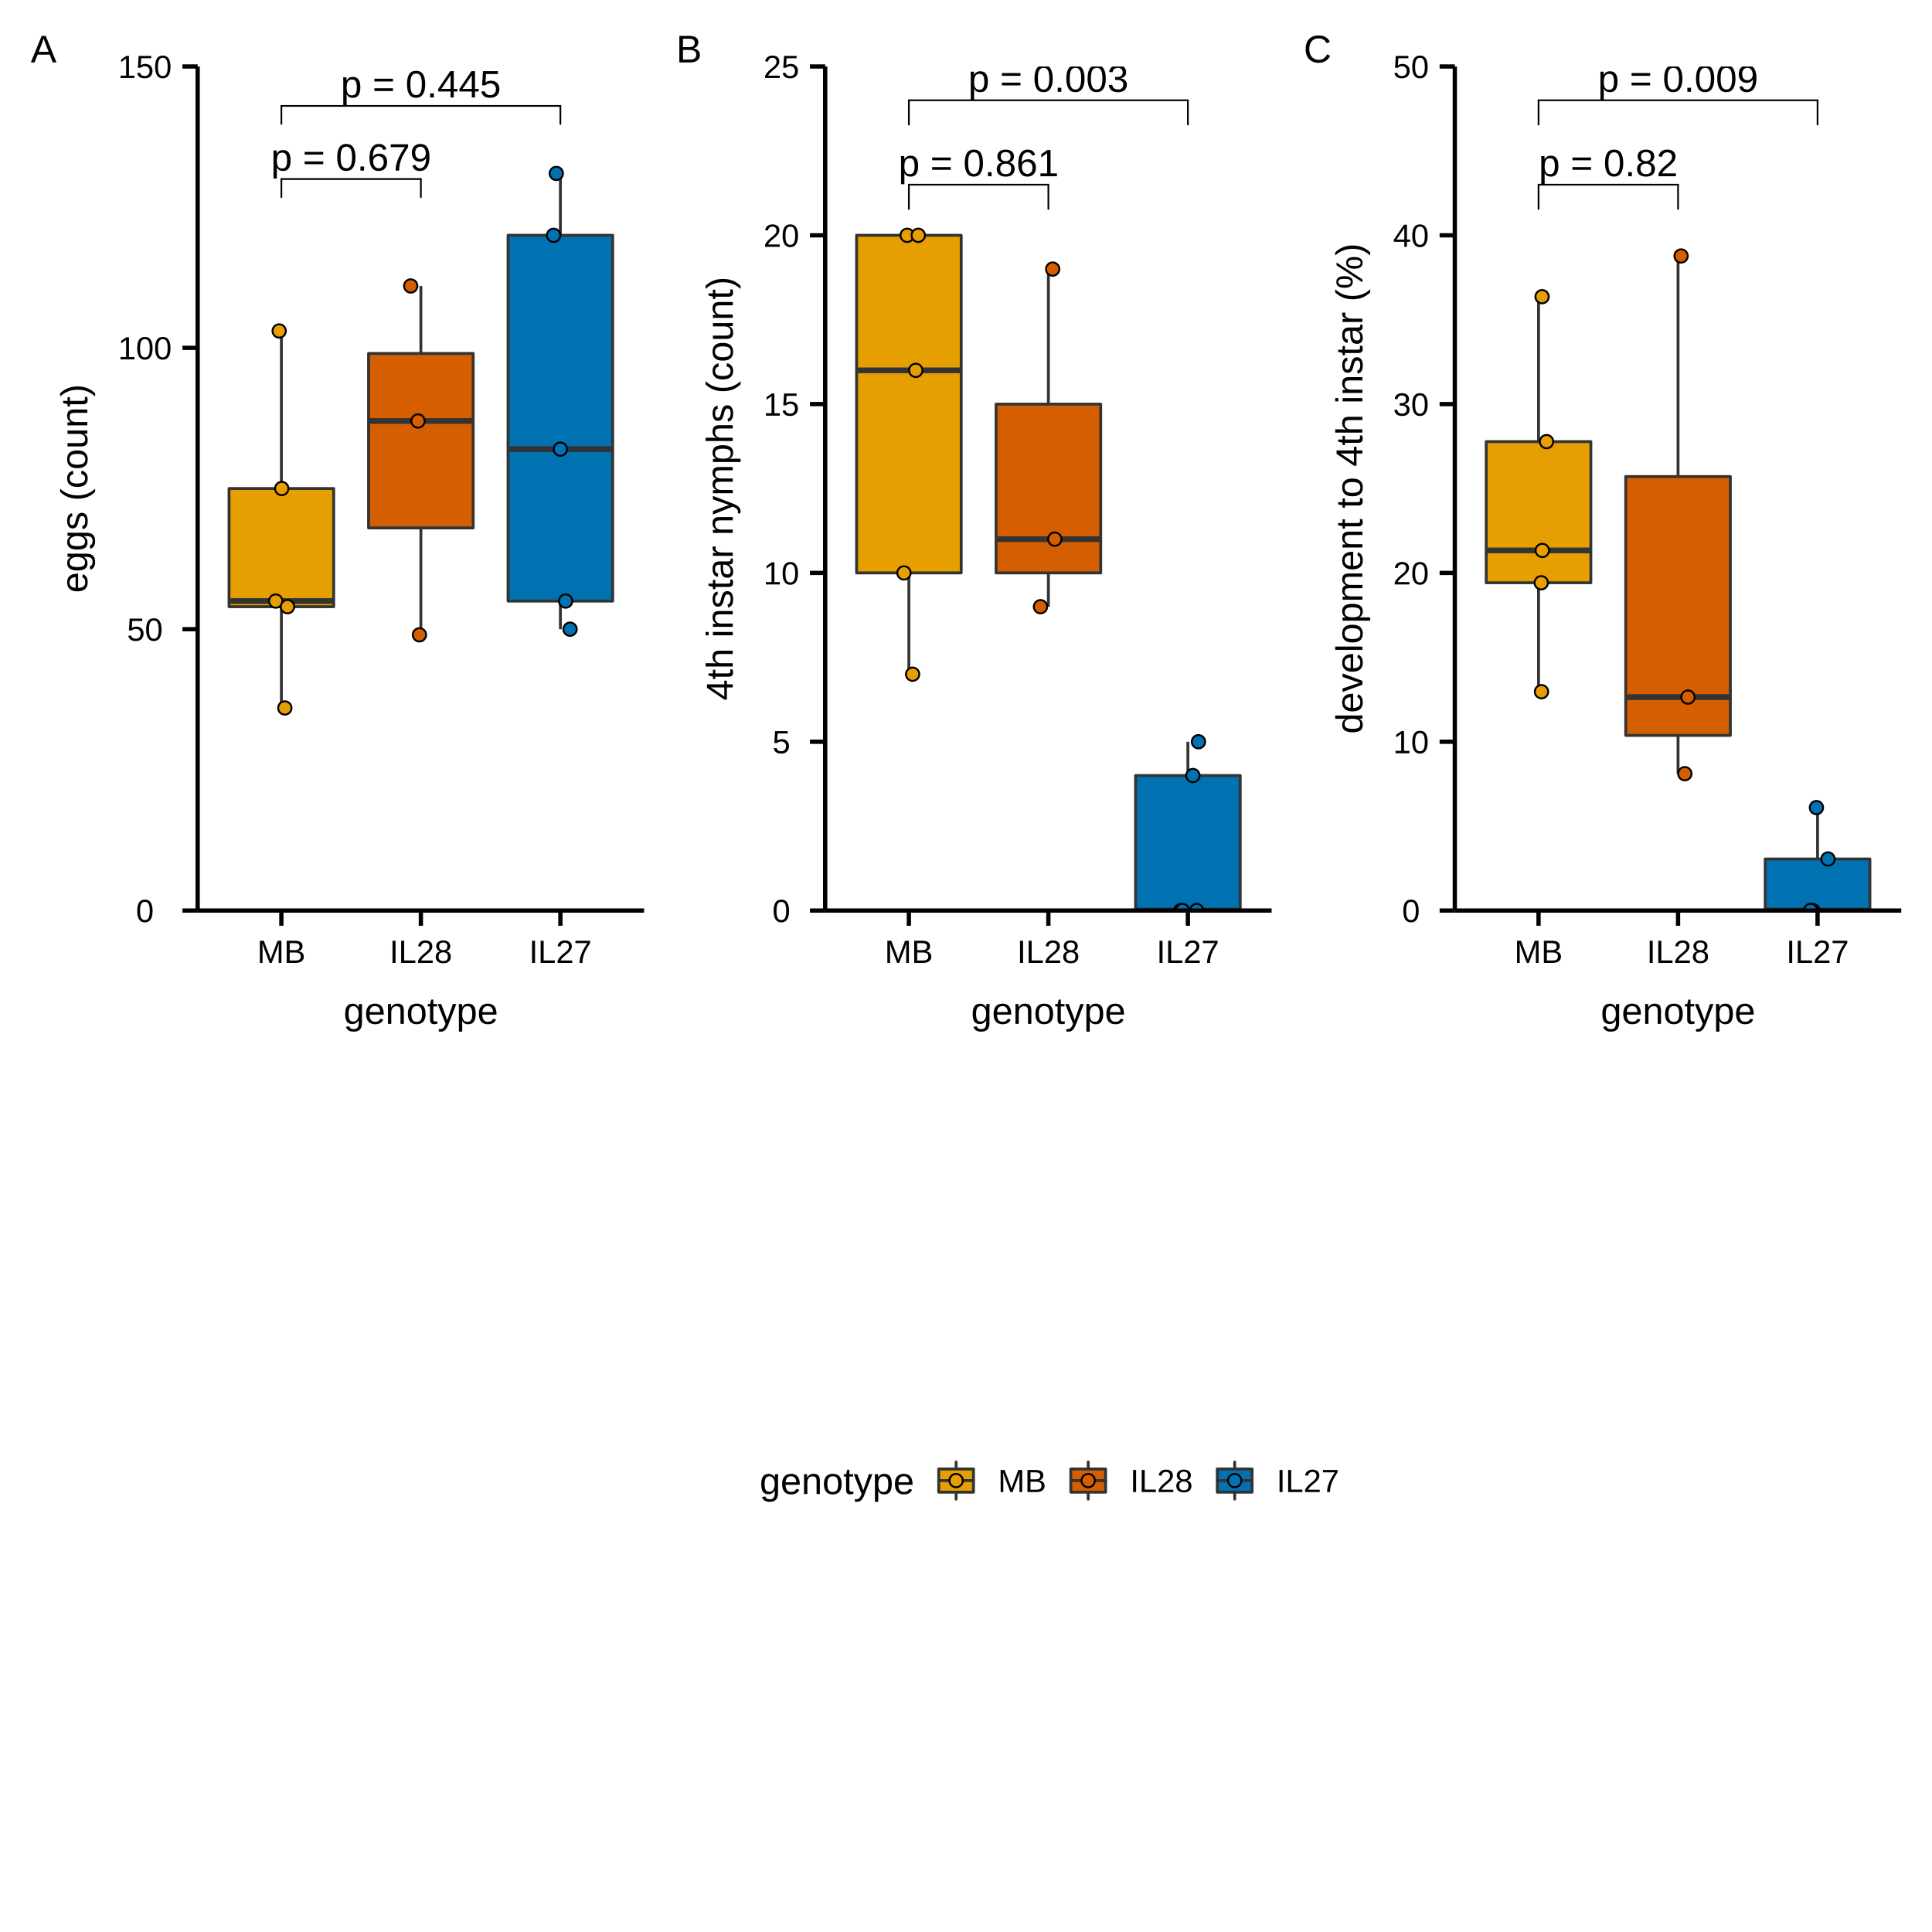
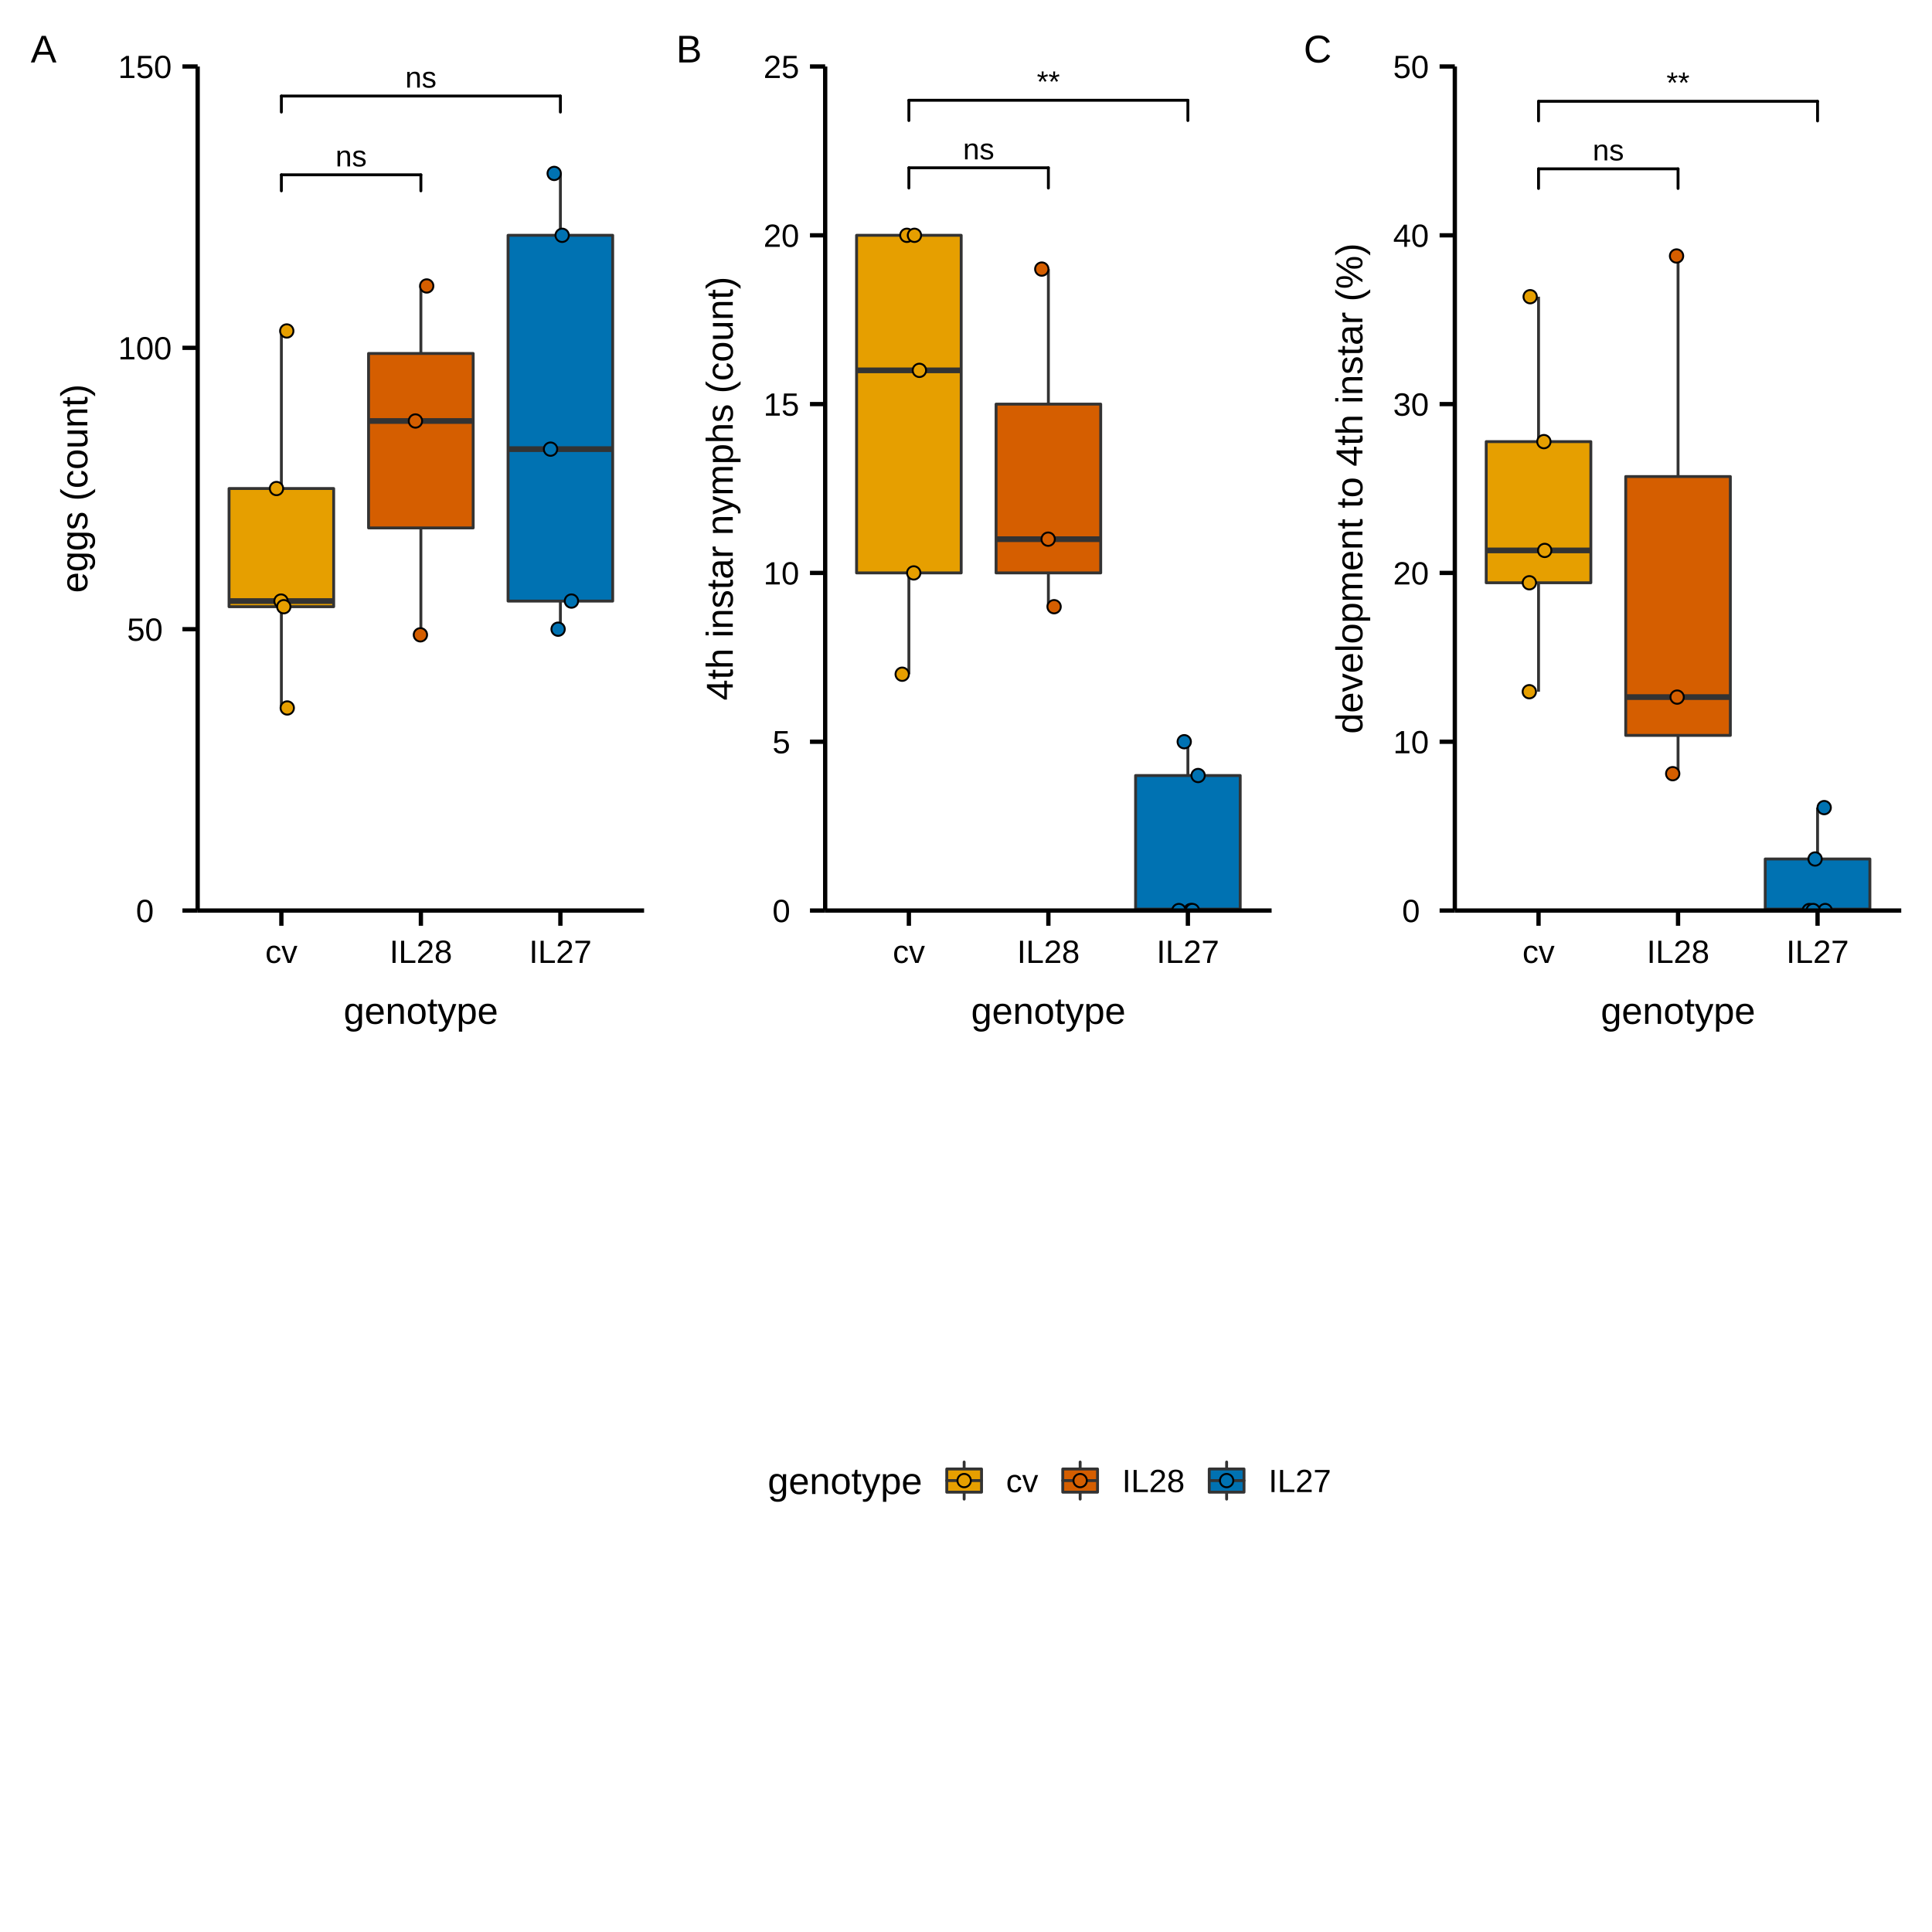
<svg xmlns="http://www.w3.org/2000/svg" class="svglite" width="720.00pt" height="720.00pt" viewBox="0 0 720.00 720.00">
  <defs>
    <style type="text/css">
    .svglite line, .svglite polyline, .svglite polygon, .svglite path, .svglite rect, .svglite circle {
      fill: none;
      stroke: #000000;
      stroke-linecap: round;
      stroke-linejoin: round;
      stroke-miterlimit: 10.00;
    }
    .svglite text {
      white-space: pre;
    }
  </style>
  </defs>
  <rect width="100%" height="100%" style="stroke: none; fill: #FFFFFF;" />
  <defs>
    <clipPath id="cpMC4wMHw3MjAuMDB8MC4wMHw3MjAuMDA=">
      <rect x="0.00" y="0.00" width="720.00" height="720.00" />
    </clipPath>
  </defs>
  <g clip-path="url(#cpMC4wMHw3MjAuMDB8MC4wMHw3MjAuMDA=)">
    <rect x="0.00" y="0" width="720.00" height="720.00" style="stroke-width: 1.07; stroke: #FFFFFF; fill: #FFFFFF;" />
  </g>
  <defs>
    <clipPath id="cpNS40OHw3MTQuNTJ8Mzg5LjAxfDcxNC41Mg==">
      <rect x="5.48" y="389.01" width="709.04" height="325.51" />
    </clipPath>
  </defs>
  <g clip-path="url(#cpNS40OHw3MTQuNTJ8Mzg5LjAxfDcxNC41Mg==)">
    <rect x="5.48" y="389.01" width="709.04" height="325.51" style="stroke-width: 1.07; stroke: #FFFFFF; fill: #FFFFFF;" />
  </g>
  <g clip-path="url(#cpMC4wMHw3MjAuMDB8MC4wMHw3MjAuMDA=)">
</g>
  <defs>
    <clipPath id="cpNzMuNjZ8NzA4LjU0fDI0Ljc4fDMzOS4zMw==">
      <rect x="73.66" y="24.78" width="634.88" height="314.55" />
    </clipPath>
  </defs>
  <g clip-path="url(#cpNzMuNjZ8NzA4LjU0fDI0Ljc4fDMzOS4zMw==)">
</g>
  <g clip-path="url(#cpMC4wMHw3MjAuMDB8MC4wMHw3MjAuMDA=)">
</g>
  <defs>
    <clipPath id="cpNS40OHwyNDYuMDF8NS40OHwzODkuMDE=">
      <rect x="5.48" y="5.48" width="240.53" height="383.53" />
    </clipPath>
  </defs>
  <g clip-path="url(#cpNS40OHwyNDYuMDF8NS40OHwzODkuMDE=)">
    <rect x="5.48" y="5.48" width="240.53" height="383.53" style="stroke-width: 1.16; stroke: none;" />
  </g>
  <g clip-path="url(#cpMC4wMHw3MjAuMDB8MC4wMHw3MjAuMDA=)">
</g>
  <defs>
    <clipPath id="cpNzMuNjZ8MjQwLjAzfDI0Ljc4fDMzOS4zMw==">
      <rect x="73.66" y="24.78" width="166.37" height="314.55" />
    </clipPath>
  </defs>
  <g clip-path="url(#cpNzMuNjZ8MjQwLjAzfDI0Ljc4fDMzOS4zMw==)">
    <line x1="104.86" y1="182.06" x2="104.86" y2="123.34" style="stroke-width: 1.07; stroke: #333333; stroke-linecap: butt;" />
    <line x1="104.86" y1="226.10" x2="104.86" y2="263.84" style="stroke-width: 1.07; stroke: #333333; stroke-linecap: butt;" />
    <polygon points="85.36,182.06 85.36,226.10 124.35,226.10 124.35,182.06 85.36,182.06 " style="stroke-width: 1.07; stroke: #333333; fill: #E69F00;" />
    <line x1="85.36" y1="224.00" x2="124.35" y2="224.00" style="stroke-width: 2.13; stroke: #333333; stroke-linecap: butt;" />
    <line x1="156.85" y1="131.73" x2="156.85" y2="106.57" style="stroke-width: 1.07; stroke: #333333; stroke-linecap: butt;" />
    <line x1="156.85" y1="196.74" x2="156.85" y2="236.58" style="stroke-width: 1.07; stroke: #333333; stroke-linecap: butt;" />
    <polygon points="137.35,131.73 137.35,196.74 176.34,196.74 176.34,131.73 137.35,131.73 " style="stroke-width: 1.07; stroke: #333333; fill: #D55E00;" />
    <line x1="137.35" y1="156.89" x2="176.34" y2="156.89" style="stroke-width: 2.13; stroke: #333333; stroke-linecap: butt;" />
    <line x1="208.84" y1="87.69" x2="208.84" y2="64.63" style="stroke-width: 1.07; stroke: #333333; stroke-linecap: butt;" />
    <line x1="208.84" y1="224.00" x2="208.84" y2="234.48" style="stroke-width: 1.07; stroke: #333333; stroke-linecap: butt;" />
    <polygon points="189.34,87.69 189.34,224.00 228.33,224.00 228.33,87.69 189.34,87.69 " style="stroke-width: 1.07; stroke: #333333; fill: #0072B2;" />
    <line x1="189.34" y1="167.38" x2="228.33" y2="167.38" style="stroke-width: 2.13; stroke: #333333; stroke-linecap: butt;" />
-     <circle cx="206.30" cy="87.69" r="2.49" style="stroke-width: 0.71; fill: #0072B2;" />
-     <circle cx="208.83" cy="167.38" r="2.49" style="stroke-width: 0.71; fill: #0072B2;" />
-     <circle cx="210.79" cy="224.00" r="2.49" style="stroke-width: 0.71; fill: #0072B2;" />
-     <circle cx="207.32" cy="64.63" r="2.49" style="stroke-width: 0.71; fill: #0072B2;" />
-     <circle cx="212.44" cy="234.48" r="2.49" style="stroke-width: 0.71; fill: #0072B2;" />
-     <circle cx="155.78" cy="156.89" r="2.49" style="stroke-width: 0.71; fill: #D55E00;" />
-     <circle cx="153.06" cy="106.57" r="2.49" style="stroke-width: 0.71; fill: #D55E00;" />
-     <circle cx="156.31" cy="236.58" r="2.49" style="stroke-width: 0.71; fill: #D55E00;" />
-     <circle cx="105.00" cy="182.06" r="2.49" style="stroke-width: 0.71; fill: #E69F00;" />
-     <circle cx="106.15" cy="263.84" r="2.49" style="stroke-width: 0.71; fill: #E69F00;" />
-     <circle cx="102.76" cy="224.00" r="2.49" style="stroke-width: 0.71; fill: #E69F00;" />
-     <circle cx="104.04" cy="123.34" r="2.49" style="stroke-width: 0.71; fill: #E69F00;" />
-     <circle cx="107.15" cy="226.10" r="2.49" style="stroke-width: 0.71; fill: #E69F00;" />
-     <text x="130.85" y="63.58" text-anchor="middle" style="font-size: 14.23px; font-family: &quot;Arial&quot;;" textLength="59.69px" lengthAdjust="spacingAndGlyphs">p = 0.679</text>
-     <line x1="104.86" y1="73.46" x2="104.86" y2="66.72" style="stroke-width: 0.64;" />
-     <line x1="104.86" y1="66.72" x2="156.85" y2="66.72" style="stroke-width: 0.64;" />
-     <line x1="156.85" y1="66.72" x2="156.85" y2="73.46" style="stroke-width: 0.64;" />
-     <text x="156.85" y="36.32" text-anchor="middle" style="font-size: 14.23px; font-family: &quot;Arial&quot;;" textLength="59.69px" lengthAdjust="spacingAndGlyphs">p = 0.445</text>
-     <line x1="104.86" y1="46.19" x2="104.86" y2="39.46" style="stroke-width: 0.64;" />
-     <line x1="104.86" y1="39.46" x2="208.84" y2="39.46" style="stroke-width: 0.64;" />
-     <line x1="208.84" y1="39.46" x2="208.84" y2="46.19" style="stroke-width: 0.64;" />
+     <circle cx="209.50" cy="87.69" r="2.49" style="stroke-width: 0.71; fill: #0072B2;" />
+     <circle cx="205.17" cy="167.38" r="2.49" style="stroke-width: 0.71; fill: #0072B2;" />
+     <circle cx="212.96" cy="224.00" r="2.49" style="stroke-width: 0.71; fill: #0072B2;" />
+     <circle cx="206.53" cy="64.63" r="2.49" style="stroke-width: 0.71; fill: #0072B2;" />
+     <circle cx="207.99" cy="234.48" r="2.49" style="stroke-width: 0.71; fill: #0072B2;" />
+     <circle cx="154.82" cy="156.89" r="2.49" style="stroke-width: 0.71; fill: #D55E00;" />
+     <circle cx="159.02" cy="106.57" r="2.49" style="stroke-width: 0.71; fill: #D55E00;" />
+     <circle cx="156.67" cy="236.58" r="2.49" style="stroke-width: 0.71; fill: #D55E00;" />
+     <circle cx="103.04" cy="182.06" r="2.49" style="stroke-width: 0.71; fill: #E69F00;" />
+     <circle cx="107.05" cy="263.84" r="2.49" style="stroke-width: 0.71; fill: #E69F00;" />
+     <circle cx="104.73" cy="224.00" r="2.49" style="stroke-width: 0.71; fill: #E69F00;" />
+     <circle cx="106.87" cy="123.34" r="2.49" style="stroke-width: 0.71; fill: #E69F00;" />
+     <circle cx="105.76" cy="226.10" r="2.49" style="stroke-width: 0.71; fill: #E69F00;" />
+     <text x="156.85" y="32.65" text-anchor="middle" style="font-size: 11.04px; font-family: &quot;Arial&quot;;" textLength="11.65px" lengthAdjust="spacingAndGlyphs">ns</text>
+     <line x1="104.86" y1="41.77" x2="104.86" y2="35.79" style="stroke-width: 1.07;" />
+     <line x1="104.86" y1="35.79" x2="208.84" y2="35.79" style="stroke-width: 1.07;" />
+     <line x1="208.84" y1="35.79" x2="208.84" y2="41.77" style="stroke-width: 1.07;" />
+     <text x="130.85" y="62.01" text-anchor="middle" style="font-size: 11.04px; font-family: &quot;Arial&quot;;" textLength="11.65px" lengthAdjust="spacingAndGlyphs">ns</text>
+     <line x1="104.86" y1="71.13" x2="104.86" y2="65.15" style="stroke-width: 1.07;" />
+     <line x1="104.86" y1="65.15" x2="156.85" y2="65.15" style="stroke-width: 1.07;" />
+     <line x1="156.85" y1="65.15" x2="156.85" y2="71.13" style="stroke-width: 1.07;" />
  </g>
  <g clip-path="url(#cpMC4wMHw3MjAuMDB8MC4wMHw3MjAuMDA=)">
    <polyline points="73.66,339.33 73.66,24.78 " style="stroke-width: 1.60; stroke-linecap: butt;" />
    <text x="54.00" y="343.63" text-anchor="middle" style="font-size: 12.00px; font-family: &quot;Arial&quot;;" textLength="6.67px" lengthAdjust="spacingAndGlyphs">0</text>
    <text x="54.00" y="238.78" text-anchor="middle" style="font-size: 12.00px; font-family: &quot;Arial&quot;;" textLength="13.35px" lengthAdjust="spacingAndGlyphs">50</text>
    <text x="54.00" y="133.93" text-anchor="middle" style="font-size: 12.00px; font-family: &quot;Arial&quot;;" textLength="20.02px" lengthAdjust="spacingAndGlyphs">100</text>
    <text x="54.00" y="29.08" text-anchor="middle" style="font-size: 12.00px; font-family: &quot;Arial&quot;;" textLength="20.02px" lengthAdjust="spacingAndGlyphs">150</text>
    <polyline points="67.99,339.33 73.66,339.33 " style="stroke-width: 1.60; stroke-linecap: butt;" />
    <polyline points="67.99,234.48 73.66,234.48 " style="stroke-width: 1.60; stroke-linecap: butt;" />
    <polyline points="67.99,129.63 73.66,129.63 " style="stroke-width: 1.60; stroke-linecap: butt;" />
    <polyline points="67.99,24.78 73.66,24.78 " style="stroke-width: 1.60; stroke-linecap: butt;" />
    <polyline points="73.66,339.33 240.03,339.33 " style="stroke-width: 1.60; stroke-linecap: butt;" />
    <polyline points="104.86,345.00 104.86,339.33 " style="stroke-width: 1.60; stroke-linecap: butt;" />
    <polyline points="156.85,345.00 156.85,339.33 " style="stroke-width: 1.60; stroke-linecap: butt;" />
    <polyline points="208.84,345.00 208.84,339.33 " style="stroke-width: 1.60; stroke-linecap: butt;" />
-     <text x="104.86" y="358.84" text-anchor="middle" style="font-size: 12.00px; font-family: &quot;Arial&quot;;" textLength="18.01px" lengthAdjust="spacingAndGlyphs">MB</text>
+     <text x="104.86" y="358.84" text-anchor="middle" style="font-size: 12.00px; font-family: &quot;Arial&quot;;" textLength="12.01px" lengthAdjust="spacingAndGlyphs">cv</text>
    <text x="156.85" y="358.84" text-anchor="middle" style="font-size: 12.00px; font-family: &quot;Arial&quot;;" textLength="23.36px" lengthAdjust="spacingAndGlyphs">IL28</text>
    <text x="208.84" y="358.84" text-anchor="middle" style="font-size: 12.00px; font-family: &quot;Arial&quot;;" textLength="23.36px" lengthAdjust="spacingAndGlyphs">IL27</text>
    <text x="156.85" y="381.56" text-anchor="middle" style="font-size: 14.00px; font-family: &quot;Arial&quot;;" textLength="57.59px" lengthAdjust="spacingAndGlyphs">genotype</text>
    <text transform="translate(32.55,182.06) rotate(-90)" text-anchor="middle" style="font-size: 14.00px; font-family: &quot;Arial&quot;;" textLength="77.79px" lengthAdjust="spacingAndGlyphs">eggs (count)</text>
    <text x="16.26" y="23.27" text-anchor="middle" style="font-size: 14.40px; font-family: &quot;Arial&quot;;" textLength="9.60px" lengthAdjust="spacingAndGlyphs">A</text>
  </g>
  <defs>
    <clipPath id="cpMjQ2LjAxfDQ3OS44N3w1LjQ4fDM4OS4wMQ==">
      <rect x="246.01" y="5.48" width="233.86" height="383.53" />
    </clipPath>
  </defs>
  <g clip-path="url(#cpMjQ2LjAxfDQ3OS44N3w1LjQ4fDM4OS4wMQ==)">
    <rect x="246.01" y="5.48" width="233.86" height="383.53" style="stroke-width: 1.16; stroke: none;" />
  </g>
  <g clip-path="url(#cpMC4wMHw3MjAuMDB8MC4wMHw3MjAuMDA=)">
</g>
  <defs>
    <clipPath id="cpMzA3LjUyfDQ3My44OXwyNC43OHwzMzkuMzM=">
      <rect x="307.52" y="24.78" width="166.37" height="314.55" />
    </clipPath>
  </defs>
  <g clip-path="url(#cpMzA3LjUyfDQ3My44OXwyNC43OHwzMzkuMzM=)">
    <line x1="338.71" y1="87.69" x2="338.71" y2="87.69" style="stroke-width: 1.07; stroke: #333333; stroke-linecap: butt;" />
    <line x1="338.71" y1="213.51" x2="338.71" y2="251.26" style="stroke-width: 1.07; stroke: #333333; stroke-linecap: butt;" />
    <polygon points="319.22,87.69 319.22,213.51 358.21,213.51 358.21,87.69 319.22,87.69 " style="stroke-width: 1.07; stroke: #333333; fill: #E69F00;" />
    <line x1="319.22" y1="138.02" x2="358.21" y2="138.02" style="stroke-width: 2.13; stroke: #333333; stroke-linecap: butt;" />
    <line x1="390.70" y1="150.60" x2="390.70" y2="100.28" style="stroke-width: 1.07; stroke: #333333; stroke-linecap: butt;" />
    <line x1="390.70" y1="213.51" x2="390.70" y2="226.10" style="stroke-width: 1.07; stroke: #333333; stroke-linecap: butt;" />
    <polygon points="371.21,150.60 371.21,213.51 410.20,213.51 410.20,150.60 371.21,150.60 " style="stroke-width: 1.07; stroke: #333333; fill: #D55E00;" />
    <line x1="371.21" y1="200.93" x2="410.20" y2="200.93" style="stroke-width: 2.13; stroke: #333333; stroke-linecap: butt;" />
    <line x1="442.69" y1="289.01" x2="442.69" y2="276.42" style="stroke-width: 1.07; stroke: #333333; stroke-linecap: butt;" />
    <line x1="442.69" y1="339.33" x2="442.69" y2="339.33" style="stroke-width: 1.07; stroke: #333333; stroke-linecap: butt;" />
    <polygon points="423.20,289.01 423.20,339.33 462.19,339.33 462.19,289.01 423.20,289.01 " style="stroke-width: 1.07; stroke: #333333; fill: #0072B2;" />
    <line x1="423.20" y1="339.33" x2="462.19" y2="339.33" style="stroke-width: 2.13; stroke: #333333; stroke-linecap: butt;" />
-     <circle cx="440.05" cy="339.33" r="2.49" style="stroke-width: 0.71; fill: #0072B2;" />
-     <circle cx="446.63" cy="276.42" r="2.49" style="stroke-width: 0.71; fill: #0072B2;" />
-     <circle cx="445.98" cy="339.33" r="2.49" style="stroke-width: 0.71; fill: #0072B2;" />
-     <circle cx="444.56" cy="289.01" r="2.49" style="stroke-width: 0.71; fill: #0072B2;" />
-     <circle cx="440.70" cy="339.33" r="2.49" style="stroke-width: 0.71; fill: #0072B2;" />
-     <circle cx="393.09" cy="200.93" r="2.49" style="stroke-width: 0.71; fill: #D55E00;" />
-     <circle cx="387.76" cy="226.10" r="2.49" style="stroke-width: 0.71; fill: #D55E00;" />
-     <circle cx="392.30" cy="100.28" r="2.49" style="stroke-width: 0.71; fill: #D55E00;" />
-     <circle cx="341.28" cy="138.02" r="2.49" style="stroke-width: 0.71; fill: #E69F00;" />
-     <circle cx="336.88" cy="213.51" r="2.49" style="stroke-width: 0.71; fill: #E69F00;" />
-     <circle cx="338.07" cy="87.69" r="2.49" style="stroke-width: 0.71; fill: #E69F00;" />
-     <circle cx="342.21" cy="87.69" r="2.49" style="stroke-width: 0.71; fill: #E69F00;" />
-     <circle cx="340.11" cy="251.26" r="2.49" style="stroke-width: 0.71; fill: #E69F00;" />
-     <text x="364.71" y="65.68" text-anchor="middle" style="font-size: 14.23px; font-family: &quot;Arial&quot;;" textLength="59.69px" lengthAdjust="spacingAndGlyphs">p = 0.861</text>
-     <line x1="338.71" y1="77.88" x2="338.71" y2="68.82" style="stroke-width: 0.64;" />
-     <line x1="338.71" y1="68.82" x2="390.70" y2="68.82" style="stroke-width: 0.64;" />
-     <line x1="390.70" y1="68.82" x2="390.70" y2="77.88" style="stroke-width: 0.64;" />
-     <text x="390.70" y="34.22" text-anchor="middle" style="font-size: 14.23px; font-family: &quot;Arial&quot;;" textLength="59.69px" lengthAdjust="spacingAndGlyphs">p = 0.003</text>
-     <line x1="338.71" y1="46.43" x2="338.71" y2="37.37" style="stroke-width: 0.64;" />
-     <line x1="338.71" y1="37.37" x2="442.69" y2="37.37" style="stroke-width: 0.64;" />
-     <line x1="442.69" y1="37.37" x2="442.69" y2="46.43" style="stroke-width: 0.64;" />
+     <circle cx="443.77" cy="339.33" r="2.49" style="stroke-width: 0.71; fill: #0072B2;" />
+     <circle cx="441.33" cy="276.42" r="2.49" style="stroke-width: 0.71; fill: #0072B2;" />
+     <circle cx="444.38" cy="339.33" r="2.49" style="stroke-width: 0.71; fill: #0072B2;" />
+     <circle cx="446.50" cy="289.01" r="2.49" style="stroke-width: 0.71; fill: #0072B2;" />
+     <circle cx="439.33" cy="339.33" r="2.49" style="stroke-width: 0.71; fill: #0072B2;" />
+     <circle cx="390.62" cy="200.93" r="2.49" style="stroke-width: 0.71; fill: #D55E00;" />
+     <circle cx="392.83" cy="226.10" r="2.49" style="stroke-width: 0.71; fill: #D55E00;" />
+     <circle cx="388.24" cy="100.28" r="2.49" style="stroke-width: 0.71; fill: #D55E00;" />
+     <circle cx="342.63" cy="138.02" r="2.49" style="stroke-width: 0.71; fill: #E69F00;" />
+     <circle cx="340.52" cy="213.51" r="2.49" style="stroke-width: 0.71; fill: #E69F00;" />
+     <circle cx="337.96" cy="87.69" r="2.49" style="stroke-width: 0.71; fill: #E69F00;" />
+     <circle cx="340.79" cy="87.69" r="2.49" style="stroke-width: 0.71; fill: #E69F00;" />
+     <circle cx="336.22" cy="251.26" r="2.49" style="stroke-width: 0.71; fill: #E69F00;" />
+     <text x="390.70" y="34.22" text-anchor="middle" style="font-size: 11.04px; font-family: &quot;Arial&quot;;" textLength="8.58px" lengthAdjust="spacingAndGlyphs">**</text>
+     <line x1="338.71" y1="44.92" x2="338.71" y2="37.37" style="stroke-width: 1.07;" />
+     <line x1="338.71" y1="37.37" x2="442.69" y2="37.37" style="stroke-width: 1.07;" />
+     <line x1="442.69" y1="37.37" x2="442.69" y2="44.92" style="stroke-width: 1.07;" />
+     <text x="364.71" y="59.38" text-anchor="middle" style="font-size: 11.04px; font-family: &quot;Arial&quot;;" textLength="11.65px" lengthAdjust="spacingAndGlyphs">ns</text>
+     <line x1="338.71" y1="70.08" x2="338.71" y2="62.53" style="stroke-width: 1.07;" />
+     <line x1="338.71" y1="62.53" x2="390.70" y2="62.53" style="stroke-width: 1.07;" />
+     <line x1="390.70" y1="62.53" x2="390.70" y2="70.08" style="stroke-width: 1.07;" />
  </g>
  <g clip-path="url(#cpMC4wMHw3MjAuMDB8MC4wMHw3MjAuMDA=)">
    <polyline points="307.52,339.33 307.52,24.78 " style="stroke-width: 1.60; stroke-linecap: butt;" />
    <text x="291.19" y="343.63" text-anchor="middle" style="font-size: 12.00px; font-family: &quot;Arial&quot;;" textLength="6.67px" lengthAdjust="spacingAndGlyphs">0</text>
    <text x="291.19" y="280.72" text-anchor="middle" style="font-size: 12.00px; font-family: &quot;Arial&quot;;" textLength="6.67px" lengthAdjust="spacingAndGlyphs">5</text>
    <text x="291.19" y="217.81" text-anchor="middle" style="font-size: 12.00px; font-family: &quot;Arial&quot;;" textLength="13.35px" lengthAdjust="spacingAndGlyphs">10</text>
    <text x="291.19" y="154.90" text-anchor="middle" style="font-size: 12.00px; font-family: &quot;Arial&quot;;" textLength="13.35px" lengthAdjust="spacingAndGlyphs">15</text>
    <text x="291.19" y="91.99" text-anchor="middle" style="font-size: 12.00px; font-family: &quot;Arial&quot;;" textLength="13.35px" lengthAdjust="spacingAndGlyphs">20</text>
    <text x="291.19" y="29.08" text-anchor="middle" style="font-size: 12.00px; font-family: &quot;Arial&quot;;" textLength="13.35px" lengthAdjust="spacingAndGlyphs">25</text>
    <polyline points="301.85,339.33 307.52,339.33 " style="stroke-width: 1.60; stroke-linecap: butt;" />
    <polyline points="301.85,276.42 307.52,276.42 " style="stroke-width: 1.60; stroke-linecap: butt;" />
    <polyline points="301.85,213.51 307.52,213.51 " style="stroke-width: 1.60; stroke-linecap: butt;" />
    <polyline points="301.85,150.60 307.52,150.60 " style="stroke-width: 1.60; stroke-linecap: butt;" />
    <polyline points="301.85,87.69 307.52,87.69 " style="stroke-width: 1.60; stroke-linecap: butt;" />
    <polyline points="301.85,24.78 307.52,24.78 " style="stroke-width: 1.60; stroke-linecap: butt;" />
    <polyline points="307.52,339.33 473.89,339.33 " style="stroke-width: 1.60; stroke-linecap: butt;" />
    <polyline points="338.71,345.00 338.71,339.33 " style="stroke-width: 1.60; stroke-linecap: butt;" />
    <polyline points="390.70,345.00 390.70,339.33 " style="stroke-width: 1.60; stroke-linecap: butt;" />
    <polyline points="442.69,345.00 442.69,339.33 " style="stroke-width: 1.60; stroke-linecap: butt;" />
-     <text x="338.71" y="358.84" text-anchor="middle" style="font-size: 12.00px; font-family: &quot;Arial&quot;;" textLength="18.01px" lengthAdjust="spacingAndGlyphs">MB</text>
+     <text x="338.71" y="358.84" text-anchor="middle" style="font-size: 12.00px; font-family: &quot;Arial&quot;;" textLength="12.01px" lengthAdjust="spacingAndGlyphs">cv</text>
    <text x="390.70" y="358.84" text-anchor="middle" style="font-size: 12.00px; font-family: &quot;Arial&quot;;" textLength="23.36px" lengthAdjust="spacingAndGlyphs">IL28</text>
    <text x="442.69" y="358.84" text-anchor="middle" style="font-size: 12.00px; font-family: &quot;Arial&quot;;" textLength="23.36px" lengthAdjust="spacingAndGlyphs">IL27</text>
    <text x="390.70" y="381.56" text-anchor="middle" style="font-size: 14.00px; font-family: &quot;Arial&quot;;" textLength="57.59px" lengthAdjust="spacingAndGlyphs">genotype</text>
    <text transform="translate(273.08,182.06) rotate(-90)" text-anchor="middle" style="font-size: 14.00px; font-family: &quot;Arial&quot;;" textLength="157.90px" lengthAdjust="spacingAndGlyphs">4th instar nymphs (count)</text>
    <text x="256.79" y="23.27" text-anchor="middle" style="font-size: 14.40px; font-family: &quot;Arial&quot;;" textLength="9.60px" lengthAdjust="spacingAndGlyphs">B</text>
  </g>
  <defs>
    <clipPath id="cpNDc5Ljg3fDcxNC41Mnw1LjQ4fDM4OS4wMQ==">
      <rect x="479.87" y="5.48" width="234.66" height="383.53" />
    </clipPath>
  </defs>
  <g clip-path="url(#cpNDc5Ljg3fDcxNC41Mnw1LjQ4fDM4OS4wMQ==)">
    <rect x="479.87" y="5.48" width="234.66" height="383.53" style="stroke-width: 1.16; stroke: none;" />
  </g>
  <g clip-path="url(#cpMC4wMHw3MjAuMDB8MC4wMHw3MjAuMDA=)">
</g>
  <defs>
    <clipPath id="cpNTQyLjE3fDcwOC41NHwyNC43OHwzMzkuMzM=">
      <rect x="542.17" y="24.78" width="166.37" height="314.55" />
    </clipPath>
  </defs>
  <g clip-path="url(#cpNTQyLjE3fDcwOC41NHwyNC43OHwzMzkuMzM=)">
    <line x1="573.37" y1="164.58" x2="573.37" y2="110.57" style="stroke-width: 1.07; stroke: #333333; stroke-linecap: butt;" />
    <line x1="573.37" y1="217.18" x2="573.37" y2="257.78" style="stroke-width: 1.07; stroke: #333333; stroke-linecap: butt;" />
    <polygon points="553.87,164.58 553.87,217.18 592.86,217.18 592.86,164.58 553.87,164.58 " style="stroke-width: 1.07; stroke: #333333; fill: #E69F00;" />
    <line x1="553.87" y1="205.13" x2="592.86" y2="205.13" style="stroke-width: 2.13; stroke: #333333; stroke-linecap: butt;" />
    <line x1="625.36" y1="177.59" x2="625.36" y2="95.40" style="stroke-width: 1.07; stroke: #333333; stroke-linecap: butt;" />
    <line x1="625.36" y1="274.06" x2="625.36" y2="288.33" style="stroke-width: 1.07; stroke: #333333; stroke-linecap: butt;" />
    <polygon points="605.86,177.59 605.86,274.06 644.85,274.06 644.85,177.59 605.86,177.59 " style="stroke-width: 1.07; stroke: #333333; fill: #D55E00;" />
    <line x1="605.86" y1="259.79" x2="644.85" y2="259.79" style="stroke-width: 2.13; stroke: #333333; stroke-linecap: butt;" />
    <line x1="677.35" y1="320.12" x2="677.35" y2="300.97" style="stroke-width: 1.07; stroke: #333333; stroke-linecap: butt;" />
    <line x1="677.35" y1="339.33" x2="677.35" y2="339.33" style="stroke-width: 1.07; stroke: #333333; stroke-linecap: butt;" />
    <polygon points="657.85,320.12 657.85,339.33 696.85,339.33 696.85,320.12 657.85,320.12 " style="stroke-width: 1.07; stroke: #333333; fill: #0072B2;" />
    <line x1="657.85" y1="339.33" x2="696.85" y2="339.33" style="stroke-width: 2.13; stroke: #333333; stroke-linecap: butt;" />
-     <circle cx="675.60" cy="339.33" r="2.49" style="stroke-width: 0.71; fill: #0072B2;" />
-     <circle cx="676.93" cy="300.97" r="2.49" style="stroke-width: 0.71; fill: #0072B2;" />
-     <circle cx="674.93" cy="339.33" r="2.49" style="stroke-width: 0.71; fill: #0072B2;" />
-     <circle cx="681.24" cy="320.12" r="2.49" style="stroke-width: 0.71; fill: #0072B2;" />
-     <circle cx="674.76" cy="339.33" r="2.49" style="stroke-width: 0.71; fill: #0072B2;" />
-     <circle cx="629.06" cy="259.79" r="2.49" style="stroke-width: 0.71; fill: #D55E00;" />
-     <circle cx="627.90" cy="288.33" r="2.49" style="stroke-width: 0.71; fill: #D55E00;" />
-     <circle cx="626.49" cy="95.40" r="2.49" style="stroke-width: 0.71; fill: #D55E00;" />
-     <circle cx="574.77" cy="205.13" r="2.49" style="stroke-width: 0.71; fill: #E69F00;" />
-     <circle cx="576.35" cy="164.58" r="2.49" style="stroke-width: 0.71; fill: #E69F00;" />
-     <circle cx="574.69" cy="110.57" r="2.49" style="stroke-width: 0.71; fill: #E69F00;" />
-     <circle cx="574.38" cy="217.18" r="2.49" style="stroke-width: 0.71; fill: #E69F00;" />
-     <circle cx="574.47" cy="257.78" r="2.49" style="stroke-width: 0.71; fill: #E69F00;" />
-     <text x="599.36" y="65.68" text-anchor="middle" style="font-size: 14.23px; font-family: &quot;Arial&quot;;" textLength="51.78px" lengthAdjust="spacingAndGlyphs">p = 0.82</text>
-     <line x1="573.37" y1="77.88" x2="573.37" y2="68.82" style="stroke-width: 0.64;" />
-     <line x1="573.37" y1="68.82" x2="625.36" y2="68.82" style="stroke-width: 0.64;" />
-     <line x1="625.36" y1="68.82" x2="625.36" y2="77.88" style="stroke-width: 0.64;" />
-     <text x="625.36" y="34.22" text-anchor="middle" style="font-size: 14.23px; font-family: &quot;Arial&quot;;" textLength="59.69px" lengthAdjust="spacingAndGlyphs">p = 0.009</text>
-     <line x1="573.37" y1="46.43" x2="573.37" y2="37.37" style="stroke-width: 0.64;" />
-     <line x1="573.37" y1="37.37" x2="677.35" y2="37.37" style="stroke-width: 0.64;" />
-     <line x1="677.35" y1="37.37" x2="677.35" y2="46.43" style="stroke-width: 0.64;" />
+     <circle cx="674.26" cy="339.33" r="2.49" style="stroke-width: 0.71; fill: #0072B2;" />
+     <circle cx="679.82" cy="300.97" r="2.49" style="stroke-width: 0.71; fill: #0072B2;" />
+     <circle cx="680.20" cy="339.33" r="2.49" style="stroke-width: 0.71; fill: #0072B2;" />
+     <circle cx="676.43" cy="320.12" r="2.49" style="stroke-width: 0.71; fill: #0072B2;" />
+     <circle cx="675.71" cy="339.33" r="2.49" style="stroke-width: 0.71; fill: #0072B2;" />
+     <circle cx="625.02" cy="259.79" r="2.49" style="stroke-width: 0.71; fill: #D55E00;" />
+     <circle cx="623.37" cy="288.33" r="2.49" style="stroke-width: 0.71; fill: #D55E00;" />
+     <circle cx="624.80" cy="95.40" r="2.49" style="stroke-width: 0.71; fill: #D55E00;" />
+     <circle cx="575.66" cy="205.13" r="2.49" style="stroke-width: 0.71; fill: #E69F00;" />
+     <circle cx="575.36" cy="164.58" r="2.49" style="stroke-width: 0.71; fill: #E69F00;" />
+     <circle cx="570.25" cy="110.57" r="2.49" style="stroke-width: 0.71; fill: #E69F00;" />
+     <circle cx="569.95" cy="217.18" r="2.49" style="stroke-width: 0.71; fill: #E69F00;" />
+     <circle cx="569.93" cy="257.78" r="2.49" style="stroke-width: 0.71; fill: #E69F00;" />
+     <text x="625.36" y="34.61" text-anchor="middle" style="font-size: 11.04px; font-family: &quot;Arial&quot;;" textLength="8.58px" lengthAdjust="spacingAndGlyphs">**</text>
+     <line x1="573.37" y1="45.07" x2="573.37" y2="37.75" style="stroke-width: 1.07;" />
+     <line x1="573.37" y1="37.75" x2="677.35" y2="37.75" style="stroke-width: 1.07;" />
+     <line x1="677.35" y1="37.75" x2="677.35" y2="45.07" style="stroke-width: 1.07;" />
+     <text x="599.36" y="59.77" text-anchor="middle" style="font-size: 11.04px; font-family: &quot;Arial&quot;;" textLength="11.65px" lengthAdjust="spacingAndGlyphs">ns</text>
+     <line x1="573.37" y1="70.23" x2="573.37" y2="62.92" style="stroke-width: 1.07;" />
+     <line x1="573.37" y1="62.92" x2="625.36" y2="62.92" style="stroke-width: 1.07;" />
+     <line x1="625.36" y1="62.92" x2="625.36" y2="70.23" style="stroke-width: 1.07;" />
  </g>
  <g clip-path="url(#cpMC4wMHw3MjAuMDB8MC4wMHw3MjAuMDA=)">
    <polyline points="542.17,339.33 542.17,24.78 " style="stroke-width: 1.60; stroke-linecap: butt;" />
    <text x="525.84" y="343.63" text-anchor="middle" style="font-size: 12.00px; font-family: &quot;Arial&quot;;" textLength="6.67px" lengthAdjust="spacingAndGlyphs">0</text>
    <text x="525.84" y="280.72" text-anchor="middle" style="font-size: 12.00px; font-family: &quot;Arial&quot;;" textLength="13.35px" lengthAdjust="spacingAndGlyphs">10</text>
    <text x="525.84" y="217.81" text-anchor="middle" style="font-size: 12.00px; font-family: &quot;Arial&quot;;" textLength="13.35px" lengthAdjust="spacingAndGlyphs">20</text>
    <text x="525.84" y="154.90" text-anchor="middle" style="font-size: 12.00px; font-family: &quot;Arial&quot;;" textLength="13.35px" lengthAdjust="spacingAndGlyphs">30</text>
    <text x="525.84" y="91.99" text-anchor="middle" style="font-size: 12.00px; font-family: &quot;Arial&quot;;" textLength="13.35px" lengthAdjust="spacingAndGlyphs">40</text>
    <text x="525.84" y="29.08" text-anchor="middle" style="font-size: 12.00px; font-family: &quot;Arial&quot;;" textLength="13.35px" lengthAdjust="spacingAndGlyphs">50</text>
    <polyline points="536.50,339.33 542.17,339.33 " style="stroke-width: 1.60; stroke-linecap: butt;" />
    <polyline points="536.50,276.42 542.17,276.42 " style="stroke-width: 1.60; stroke-linecap: butt;" />
    <polyline points="536.50,213.51 542.17,213.51 " style="stroke-width: 1.60; stroke-linecap: butt;" />
    <polyline points="536.50,150.60 542.17,150.60 " style="stroke-width: 1.60; stroke-linecap: butt;" />
    <polyline points="536.50,87.69 542.17,87.69 " style="stroke-width: 1.60; stroke-linecap: butt;" />
    <polyline points="536.50,24.78 542.17,24.78 " style="stroke-width: 1.60; stroke-linecap: butt;" />
    <polyline points="542.17,339.33 708.54,339.33 " style="stroke-width: 1.60; stroke-linecap: butt;" />
    <polyline points="573.37,345.00 573.37,339.33 " style="stroke-width: 1.60; stroke-linecap: butt;" />
    <polyline points="625.36,345.00 625.36,339.33 " style="stroke-width: 1.60; stroke-linecap: butt;" />
    <polyline points="677.35,345.00 677.35,339.33 " style="stroke-width: 1.60; stroke-linecap: butt;" />
-     <text x="573.37" y="358.84" text-anchor="middle" style="font-size: 12.00px; font-family: &quot;Arial&quot;;" textLength="18.01px" lengthAdjust="spacingAndGlyphs">MB</text>
+     <text x="573.37" y="358.84" text-anchor="middle" style="font-size: 12.00px; font-family: &quot;Arial&quot;;" textLength="12.01px" lengthAdjust="spacingAndGlyphs">cv</text>
    <text x="625.36" y="358.84" text-anchor="middle" style="font-size: 12.00px; font-family: &quot;Arial&quot;;" textLength="23.36px" lengthAdjust="spacingAndGlyphs">IL28</text>
    <text x="677.35" y="358.84" text-anchor="middle" style="font-size: 12.00px; font-family: &quot;Arial&quot;;" textLength="23.36px" lengthAdjust="spacingAndGlyphs">IL27</text>
    <text x="625.36" y="381.56" text-anchor="middle" style="font-size: 14.00px; font-family: &quot;Arial&quot;;" textLength="57.59px" lengthAdjust="spacingAndGlyphs">genotype</text>
    <text transform="translate(507.73,182.06) rotate(-90)" text-anchor="middle" style="font-size: 14.00px; font-family: &quot;Arial&quot;;" textLength="182.80px" lengthAdjust="spacingAndGlyphs">development to 4th instar (%)</text>
    <text x="491.04" y="23.27" text-anchor="middle" style="font-size: 14.40px; font-family: &quot;Arial&quot;;" textLength="10.40px" lengthAdjust="spacingAndGlyphs">C</text>
  </g>
  <defs>
    <clipPath id="cpNzMuNjZ8NzA4LjU0fDM5NC40OXw3MDkuMDQ=">
      <rect x="73.66" y="394.49" width="634.88" height="314.55" />
    </clipPath>
  </defs>
  <g clip-path="url(#cpNzMuNjZ8NzA4LjU0fDM5NC40OXw3MDkuMDQ=)">
</g>
  <g clip-path="url(#cpMC4wMHw3MjAuMDB8MC4wMHw3MjAuMDA=)">
</g>
  <g clip-path="url(#cpNzMuNjZ8NzA4LjU0fDM5NC40OXw3MDkuMDQ=)">
</g>
  <g clip-path="url(#cpMC4wMHw3MjAuMDB8MC4wMHw3MjAuMDA=)">
</g>
  <g clip-path="url(#cpNzMuNjZ8NzA4LjU0fDM5NC40OXw3MDkuMDQ=)">
</g>
  <defs>
-     <clipPath id="cpMjc3LjEzfDUwNS4wN3w1MzcuMTV8NTY2LjM4">
-       <rect x="277.13" y="537.15" width="227.94" height="29.24" />
-     </clipPath>
-   </defs>
-   <g clip-path="url(#cpMjc3LjEzfDUwNS4wN3w1MzcuMTV8NTY2LjM4)">
- </g>
-   <g clip-path="url(#cpMC4wMHw3MjAuMDB8MC4wMHw3MjAuMDA=)">
-     <rect x="277.13" y="537.15" width="227.94" height="29.24" style="stroke-width: 1.16; stroke: none;" />
-   </g>
-   <g clip-path="url(#cpMjc3LjEzfDUwNS4wN3w1MzcuMTV8NTY2LjM4)">
- </g>
-   <g clip-path="url(#cpMC4wMHw3MjAuMDB8MC4wMHw3MjAuMDA=)">
-     <text x="311.90" y="556.78" text-anchor="middle" style="font-size: 14.00px; font-family: &quot;Arial&quot;;" textLength="57.59px" lengthAdjust="spacingAndGlyphs">genotype</text>
-   </g>
-   <g clip-path="url(#cpMjc3LjEzfDUwNS4wN3w1MzcuMTV8NTY2LjM4)">
- </g>
-   <g clip-path="url(#cpMC4wMHw3MjAuMDB8MC4wMHw3MjAuMDA=)">
-     <rect x="347.67" y="543.13" width="17.28" height="17.28" style="stroke-width: 1.16; stroke: none;" />
-   </g>
-   <g clip-path="url(#cpMjc3LjEzfDUwNS4wN3w1MzcuMTV8NTY2LjM4)">
- </g>
-   <g clip-path="url(#cpMC4wMHw3MjAuMDB8MC4wMHw3MjAuMDA=)">
-     <polyline points="356.31,558.68 356.31,556.09 " style="stroke-width: 1.07; stroke: #333333;" />
-     <polyline points="356.31,547.45 356.31,544.85 " style="stroke-width: 1.07; stroke: #333333;" />
-     <rect x="349.83" y="547.45" width="12.96" height="8.64" style="stroke-width: 1.07; stroke: #333333; fill: #E69F00;" />
-     <polyline points="349.83,551.77 362.79,551.77 " style="stroke-width: 1.07; stroke: #333333;" />
-   </g>
-   <g clip-path="url(#cpMjc3LjEzfDUwNS4wN3w1MzcuMTV8NTY2LjM4)">
- </g>
-   <g clip-path="url(#cpMC4wMHw3MjAuMDB8MC4wMHw3MjAuMDA=)">
-     <circle cx="356.31" cy="551.77" r="2.49" style="stroke-width: 0.71; fill: #E69F00;" />
-   </g>
-   <g clip-path="url(#cpMjc3LjEzfDUwNS4wN3w1MzcuMTV8NTY2LjM4)">
- </g>
-   <g clip-path="url(#cpMC4wMHw3MjAuMDB8MC4wMHw3MjAuMDA=)">
-     <rect x="396.90" y="543.13" width="17.28" height="17.28" style="stroke-width: 1.16; stroke: none;" />
-   </g>
-   <g clip-path="url(#cpMjc3LjEzfDUwNS4wN3w1MzcuMTV8NTY2LjM4)">
- </g>
-   <g clip-path="url(#cpMC4wMHw3MjAuMDB8MC4wMHw3MjAuMDA=)">
-     <polyline points="405.54,558.68 405.54,556.09 " style="stroke-width: 1.07; stroke: #333333;" />
-     <polyline points="405.54,547.45 405.54,544.85 " style="stroke-width: 1.07; stroke: #333333;" />
-     <rect x="399.06" y="547.45" width="12.96" height="8.64" style="stroke-width: 1.07; stroke: #333333; fill: #D55E00;" />
-     <polyline points="399.06,551.77 412.02,551.77 " style="stroke-width: 1.07; stroke: #333333;" />
-   </g>
-   <g clip-path="url(#cpMjc3LjEzfDUwNS4wN3w1MzcuMTV8NTY2LjM4)">
- </g>
-   <g clip-path="url(#cpMC4wMHw3MjAuMDB8MC4wMHw3MjAuMDA=)">
-     <circle cx="405.54" cy="551.77" r="2.49" style="stroke-width: 0.71; fill: #D55E00;" />
-   </g>
-   <g clip-path="url(#cpMjc3LjEzfDUwNS4wN3w1MzcuMTV8NTY2LjM4)">
- </g>
-   <g clip-path="url(#cpMC4wMHw3MjAuMDB8MC4wMHw3MjAuMDA=)">
-     <rect x="451.49" y="543.13" width="17.28" height="17.28" style="stroke-width: 1.16; stroke: none;" />
-   </g>
-   <g clip-path="url(#cpMjc3LjEzfDUwNS4wN3w1MzcuMTV8NTY2LjM4)">
- </g>
-   <g clip-path="url(#cpMC4wMHw3MjAuMDB8MC4wMHw3MjAuMDA=)">
-     <polyline points="460.13,558.68 460.13,556.09 " style="stroke-width: 1.07; stroke: #333333;" />
-     <polyline points="460.13,547.45 460.13,544.85 " style="stroke-width: 1.07; stroke: #333333;" />
-     <rect x="453.65" y="547.45" width="12.96" height="8.64" style="stroke-width: 1.07; stroke: #333333; fill: #0072B2;" />
-     <polyline points="453.65,551.77 466.61,551.77 " style="stroke-width: 1.07; stroke: #333333;" />
-   </g>
-   <g clip-path="url(#cpMjc3LjEzfDUwNS4wN3w1MzcuMTV8NTY2LjM4)">
- </g>
-   <g clip-path="url(#cpMC4wMHw3MjAuMDB8MC4wMHw3MjAuMDA=)">
-     <circle cx="460.13" cy="551.77" r="2.49" style="stroke-width: 0.71; fill: #0072B2;" />
-   </g>
-   <g clip-path="url(#cpMjc3LjEzfDUwNS4wN3w1MzcuMTV8NTY2LjM4)">
- </g>
-   <g clip-path="url(#cpMC4wMHw3MjAuMDB8MC4wMHw3MjAuMDA=)">
-     <text x="371.92" y="556.06" style="font-size: 12.00px; font-family: &quot;Arial&quot;;" textLength="18.01px" lengthAdjust="spacingAndGlyphs">MB</text>
-   </g>
-   <g clip-path="url(#cpMjc3LjEzfDUwNS4wN3w1MzcuMTV8NTY2LjM4)">
- </g>
-   <g clip-path="url(#cpMC4wMHw3MjAuMDB8MC4wMHw3MjAuMDA=)">
-     <text x="421.16" y="556.06" style="font-size: 12.00px; font-family: &quot;Arial&quot;;" textLength="23.36px" lengthAdjust="spacingAndGlyphs">IL28</text>
-   </g>
-   <g clip-path="url(#cpMjc3LjEzfDUwNS4wN3w1MzcuMTV8NTY2LjM4)">
- </g>
-   <g clip-path="url(#cpMC4wMHw3MjAuMDB8MC4wMHw3MjAuMDA=)">
-     <text x="475.74" y="556.06" style="font-size: 12.00px; font-family: &quot;Arial&quot;;" textLength="23.36px" lengthAdjust="spacingAndGlyphs">IL27</text>
-   </g>
-   <g clip-path="url(#cpMjc3LjEzfDUwNS4wN3w1MzcuMTV8NTY2LjM4)">
+     <clipPath id="cpMjgwLjEzfDUwMi4wOHw1MzcuMTV8NTY2LjM4">
+       <rect x="280.13" y="537.15" width="221.95" height="29.24" />
+     </clipPath>
+   </defs>
+   <g clip-path="url(#cpMjgwLjEzfDUwMi4wOHw1MzcuMTV8NTY2LjM4)">
+ </g>
+   <g clip-path="url(#cpMC4wMHw3MjAuMDB8MC4wMHw3MjAuMDA=)">
+     <rect x="280.13" y="537.15" width="221.95" height="29.24" style="stroke-width: 1.16; stroke: none;" />
+   </g>
+   <g clip-path="url(#cpMjgwLjEzfDUwMi4wOHw1MzcuMTV8NTY2LjM4)">
+ </g>
+   <g clip-path="url(#cpMC4wMHw3MjAuMDB8MC4wMHw3MjAuMDA=)">
+     <text x="314.90" y="556.78" text-anchor="middle" style="font-size: 14.00px; font-family: &quot;Arial&quot;;" textLength="57.59px" lengthAdjust="spacingAndGlyphs">genotype</text>
+   </g>
+   <g clip-path="url(#cpMjgwLjEzfDUwMi4wOHw1MzcuMTV8NTY2LjM4)">
+ </g>
+   <g clip-path="url(#cpMC4wMHw3MjAuMDB8MC4wMHw3MjAuMDA=)">
+     <rect x="350.67" y="543.13" width="17.28" height="17.28" style="stroke-width: 1.16; stroke: none;" />
+   </g>
+   <g clip-path="url(#cpMjgwLjEzfDUwMi4wOHw1MzcuMTV8NTY2LjM4)">
+ </g>
+   <g clip-path="url(#cpMC4wMHw3MjAuMDB8MC4wMHw3MjAuMDA=)">
+     <polyline points="359.31,558.68 359.31,556.09 " style="stroke-width: 1.07; stroke: #333333;" />
+     <polyline points="359.31,547.45 359.31,544.85 " style="stroke-width: 1.07; stroke: #333333;" />
+     <rect x="352.83" y="547.45" width="12.96" height="8.64" style="stroke-width: 1.07; stroke: #333333; fill: #E69F00;" />
+     <polyline points="352.83,551.77 365.79,551.77 " style="stroke-width: 1.07; stroke: #333333;" />
+   </g>
+   <g clip-path="url(#cpMjgwLjEzfDUwMi4wOHw1MzcuMTV8NTY2LjM4)">
+ </g>
+   <g clip-path="url(#cpMC4wMHw3MjAuMDB8MC4wMHw3MjAuMDA=)">
+     <circle cx="359.31" cy="551.77" r="2.49" style="stroke-width: 0.71; fill: #E69F00;" />
+   </g>
+   <g clip-path="url(#cpMjgwLjEzfDUwMi4wOHw1MzcuMTV8NTY2LjM4)">
+ </g>
+   <g clip-path="url(#cpMC4wMHw3MjAuMDB8MC4wMHw3MjAuMDA=)">
+     <rect x="393.90" y="543.13" width="17.28" height="17.28" style="stroke-width: 1.16; stroke: none;" />
+   </g>
+   <g clip-path="url(#cpMjgwLjEzfDUwMi4wOHw1MzcuMTV8NTY2LjM4)">
+ </g>
+   <g clip-path="url(#cpMC4wMHw3MjAuMDB8MC4wMHw3MjAuMDA=)">
+     <polyline points="402.54,558.68 402.54,556.09 " style="stroke-width: 1.07; stroke: #333333;" />
+     <polyline points="402.54,547.45 402.54,544.85 " style="stroke-width: 1.07; stroke: #333333;" />
+     <rect x="396.06" y="547.45" width="12.96" height="8.64" style="stroke-width: 1.07; stroke: #333333; fill: #D55E00;" />
+     <polyline points="396.06,551.77 409.02,551.77 " style="stroke-width: 1.07; stroke: #333333;" />
+   </g>
+   <g clip-path="url(#cpMjgwLjEzfDUwMi4wOHw1MzcuMTV8NTY2LjM4)">
+ </g>
+   <g clip-path="url(#cpMC4wMHw3MjAuMDB8MC4wMHw3MjAuMDA=)">
+     <circle cx="402.54" cy="551.77" r="2.49" style="stroke-width: 0.71; fill: #D55E00;" />
+   </g>
+   <g clip-path="url(#cpMjgwLjEzfDUwMi4wOHw1MzcuMTV8NTY2LjM4)">
+ </g>
+   <g clip-path="url(#cpMC4wMHw3MjAuMDB8MC4wMHw3MjAuMDA=)">
+     <rect x="448.49" y="543.13" width="17.28" height="17.28" style="stroke-width: 1.16; stroke: none;" />
+   </g>
+   <g clip-path="url(#cpMjgwLjEzfDUwMi4wOHw1MzcuMTV8NTY2LjM4)">
+ </g>
+   <g clip-path="url(#cpMC4wMHw3MjAuMDB8MC4wMHw3MjAuMDA=)">
+     <polyline points="457.13,558.68 457.13,556.09 " style="stroke-width: 1.07; stroke: #333333;" />
+     <polyline points="457.13,547.45 457.13,544.85 " style="stroke-width: 1.07; stroke: #333333;" />
+     <rect x="450.65" y="547.45" width="12.96" height="8.64" style="stroke-width: 1.07; stroke: #333333; fill: #0072B2;" />
+     <polyline points="450.65,551.77 463.61,551.77 " style="stroke-width: 1.07; stroke: #333333;" />
+   </g>
+   <g clip-path="url(#cpMjgwLjEzfDUwMi4wOHw1MzcuMTV8NTY2LjM4)">
+ </g>
+   <g clip-path="url(#cpMC4wMHw3MjAuMDB8MC4wMHw3MjAuMDA=)">
+     <circle cx="457.13" cy="551.77" r="2.49" style="stroke-width: 0.71; fill: #0072B2;" />
+   </g>
+   <g clip-path="url(#cpMjgwLjEzfDUwMi4wOHw1MzcuMTV8NTY2LjM4)">
+ </g>
+   <g clip-path="url(#cpMC4wMHw3MjAuMDB8MC4wMHw3MjAuMDA=)">
+     <text x="374.92" y="556.06" style="font-size: 12.00px; font-family: &quot;Arial&quot;;" textLength="12.01px" lengthAdjust="spacingAndGlyphs">cv</text>
+   </g>
+   <g clip-path="url(#cpMjgwLjEzfDUwMi4wOHw1MzcuMTV8NTY2LjM4)">
+ </g>
+   <g clip-path="url(#cpMC4wMHw3MjAuMDB8MC4wMHw3MjAuMDA=)">
+     <text x="418.16" y="556.06" style="font-size: 12.00px; font-family: &quot;Arial&quot;;" textLength="23.36px" lengthAdjust="spacingAndGlyphs">IL28</text>
+   </g>
+   <g clip-path="url(#cpMjgwLjEzfDUwMi4wOHw1MzcuMTV8NTY2LjM4)">
+ </g>
+   <g clip-path="url(#cpMC4wMHw3MjAuMDB8MC4wMHw3MjAuMDA=)">
+     <text x="472.74" y="556.06" style="font-size: 12.00px; font-family: &quot;Arial&quot;;" textLength="23.36px" lengthAdjust="spacingAndGlyphs">IL27</text>
+   </g>
+   <g clip-path="url(#cpMjgwLjEzfDUwMi4wOHw1MzcuMTV8NTY2LjM4)">
</g>
  <g clip-path="url(#cpNzMuNjZ8NzA4LjU0fDM5NC40OXw3MDkuMDQ=)">
</g>
  <g clip-path="url(#cpMC4wMHw3MjAuMDB8MC4wMHw3MjAuMDA=)">
</g>
</svg>
